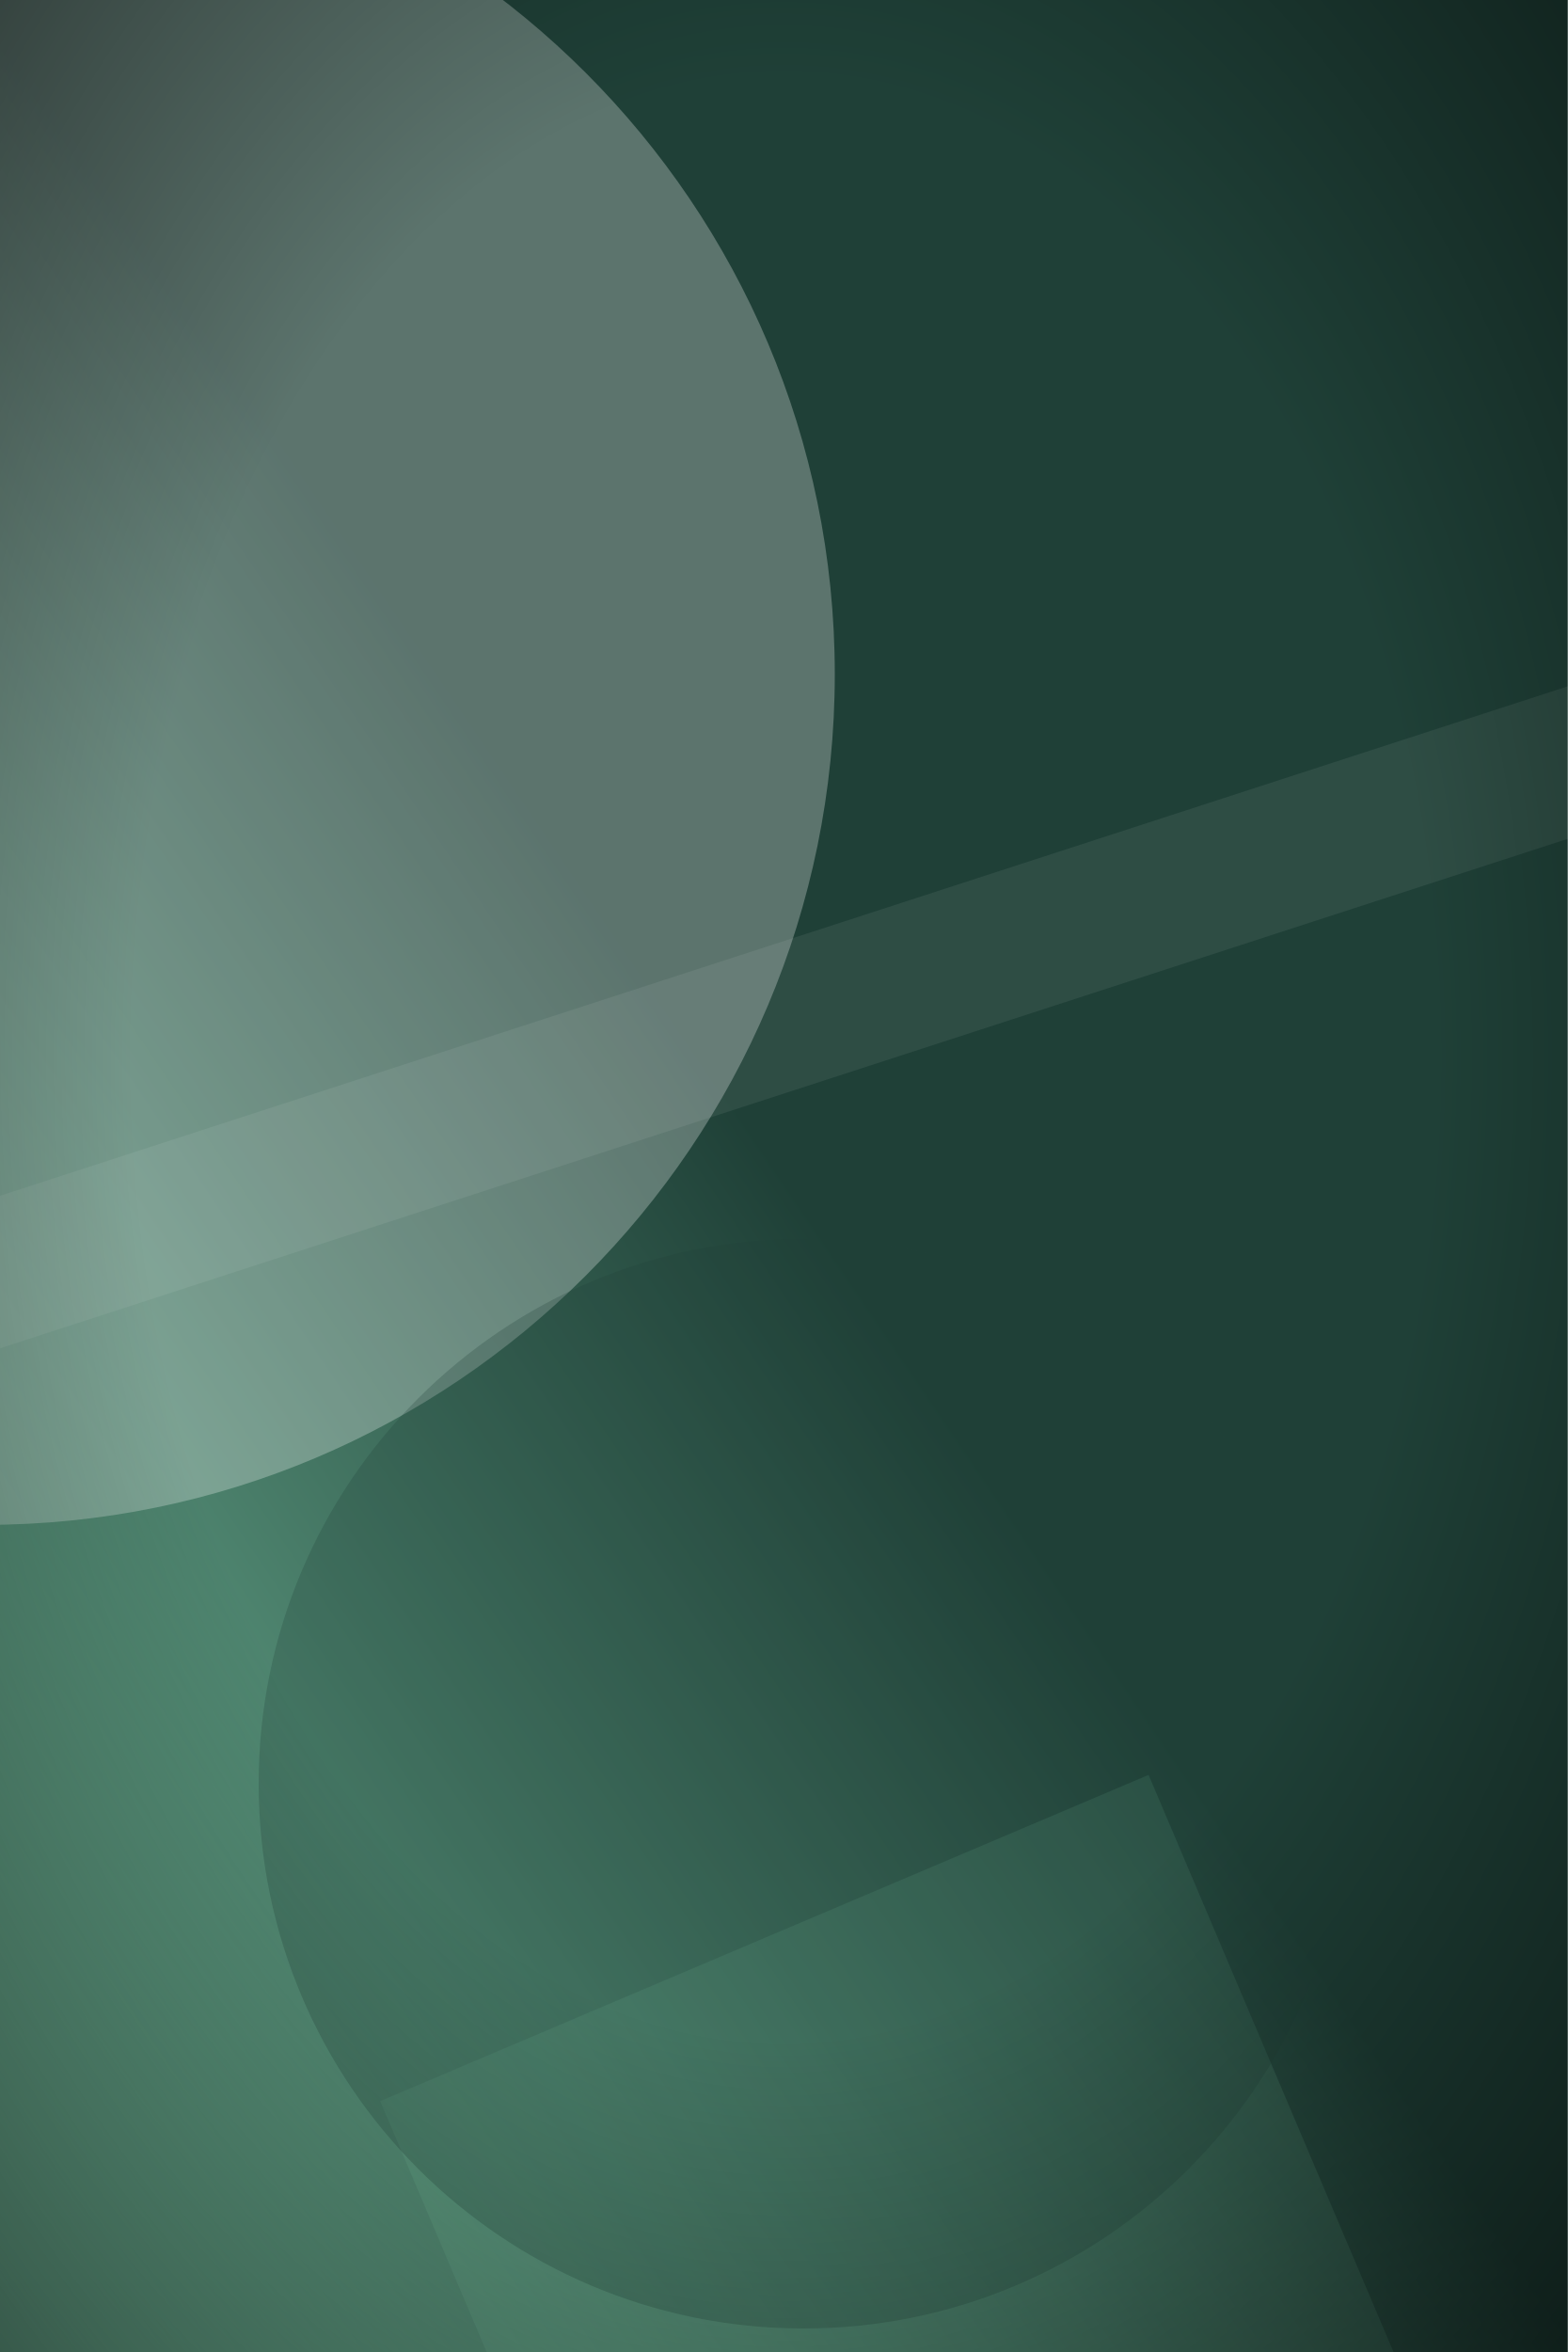
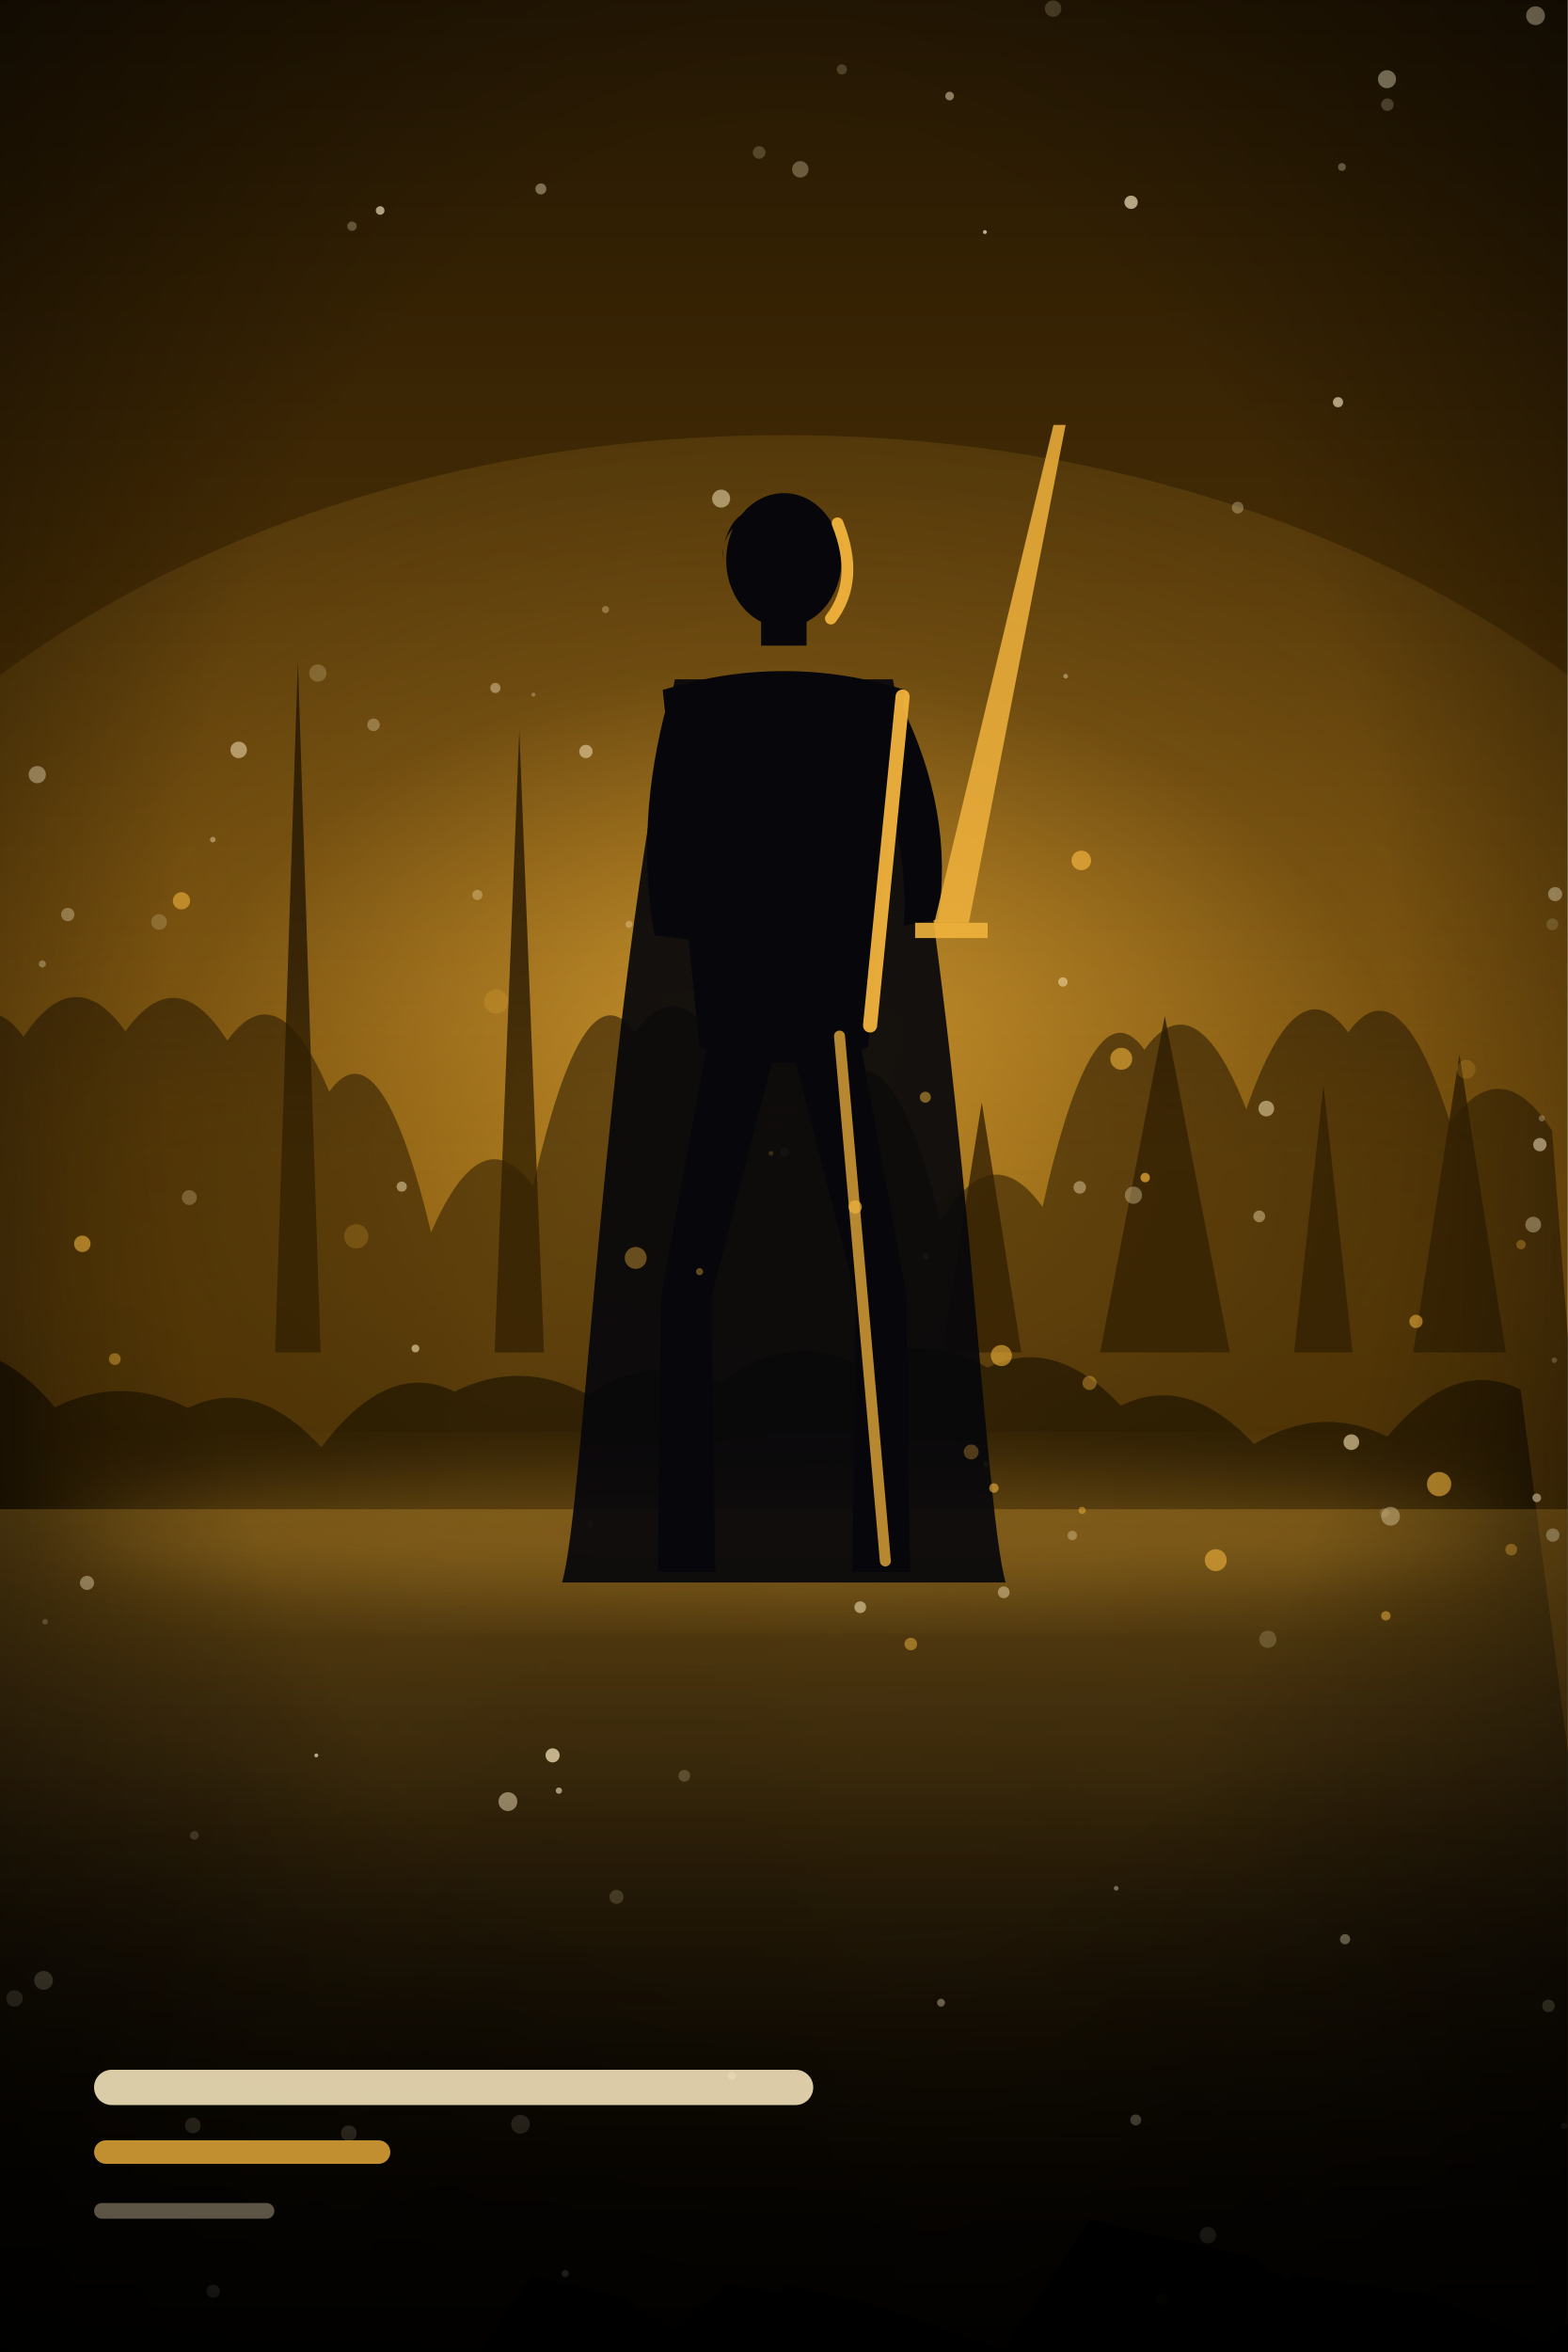
<svg xmlns="http://www.w3.org/2000/svg" viewBox="0 0 400 600" width="400" height="600">
  <defs>
-     <linearGradient id="g" gradientTransform="rotate(135)">
-       <stop offset="0" stop-color="#1f4037" />
-       <stop offset="1" stop-color="#99f2c8" />
-     </linearGradient>
-     <radialGradient id="v" cx="0.5" cy="0.45" r="0.75">
-       <stop offset="0.55" stop-color="#000" stop-opacity="0" />
-       <stop offset="1" stop-color="#000" stop-opacity="0.55" />
+     <linearGradient id="sky5" x1="0" y1="0" x2="0" y2="1">
+       <stop offset="0" stop-color="#241703" />
+       <stop offset=".55" stop-color="#6b4405" />
+       <stop offset="1" stop-color="#241703" />
+     </linearGradient>
+     <radialGradient id="halo5" cx=".5" cy=".42" r=".62">
+       <stop offset="0" stop-color="#f0b23c" stop-opacity=".85" />
+       <stop offset=".45" stop-color="#f0b23c" stop-opacity=".22" />
+       <stop offset="1" stop-color="#f0b23c" stop-opacity="0" />
    </radialGradient>
+     <linearGradient id="fig5" x1="0" y1="0" x2="0" y2="1">
+       <stop offset="0" stop-color="#000" stop-opacity=".92" />
+       <stop offset="1" stop-color="#000" stop-opacity=".99" />
+     </linearGradient>
+     <linearGradient id="floor5" x1="0" y1="0" x2="0" y2="1">
+       <stop offset="0" stop-color="#f0b23c" stop-opacity=".30" />
+       <stop offset="1" stop-color="#241703" stop-opacity="0" />
+     </linearGradient>
+     <radialGradient id="vig5" cx=".5" cy=".45" r=".78">
+       <stop offset=".5" stop-color="#000" stop-opacity="0" />
+       <stop offset="1" stop-color="#000" stop-opacity=".72" />
+     </radialGradient>
+     <linearGradient id="band5" x1="0" y1="0" x2="0" y2="1">
+       <stop offset="0" stop-color="#000" stop-opacity="0" />
+       <stop offset="1" stop-color="#000" stop-opacity=".85" />
+     </linearGradient>
+     <filter id="soft5" x="-30%" y="-30%" width="160%" height="160%">
+       <feGaussianBlur stdDeviation="9" />
+     </filter>
+     <filter id="mist5" x="-30%" y="-30%" width="160%" height="160%">
+       <feGaussianBlur stdDeviation="16" />
+     </filter>
  </defs>
-   <rect width="400" height="600" fill="url(#g)" />
-   <circle cx="-4" cy="172" r="217" fill="#ffffff" opacity="0.27" />
-   <rect x="97" y="536" width="213" height="362" transform="rotate(-23 97 536)" fill="#99f2c8" opacity="0.11" />
-   <circle cx="205" cy="455" r="139" fill="#1f4037" opacity="0.25" />
-   <rect x="-200" y="243" width="900" height="37" transform="rotate(-18 200 300)" fill="#ffffff" opacity="0.07" />
-   <rect width="400" height="600" fill="url(#v)" />
+   <rect width="400" height="600" fill="url(#sky5)" />
+   <ellipse cx="200.0" cy="315.0" rx="280.0" ry="204" fill="url(#halo5)" />
+   <polygon points="167.4,235.0 9.2,600 82.8,600" fill="#f0b23c" opacity="0.1" filter="url(#soft5)" />
+   <polygon points="167.4,235.0 228.1,600 324.8,600" fill="#f0b23c" opacity="0.1" filter="url(#soft5)" />
+   <polygon points="167.4,235.0 335.6,600 413.3,600" fill="#f0b23c" opacity="0.1" filter="url(#soft5)" />
+   <path d="M-20.0,284.1 Q-7.0,246.3 6.0,264.5 Q19.0,244.9 32.0,263.1 Q45.0,244.9 58.0,265.5 Q71.0,247.3 84.0,278.5 Q97.0,260.3 110.0,314.4 Q123.0,284.4 136.0,302.6 Q149.0,245.2 162.0,263.4 Q175.0,245.2 188.0,276.6 Q201.0,258.4 214.0,278.0 Q227.0,259.8 240.0,311.6 Q253.0,289.7 266.0,307.9 Q279.0,249.6 292.0,267.8 Q305.0,249.6 318.0,283.0 Q331.0,245.2 344.0,263.4 Q357.0,245.2 370.0,286.4 Q383.0,268.2 396.0,288.4 L420,600 L-20,600 Z" fill="#241703" opacity="0.6" />
+   <polygon points="126.2,345.0 132.5,186.3 138.8,345.0" fill="#241703" opacity="0.8" />
+   <polygon points="360.6,345.0 372.4,269.0 384.2,345.0" fill="#241703" opacity="0.8" />
+   <polygon points="280.7,345.0 297.2,259.2 313.8,345.0" fill="#241703" opacity="0.8" />
+   <polygon points="240.4,345.0 250.5,281.2 260.6,345.0" fill="#241703" opacity="0.8" />
+   <polygon points="70.2,345.0 76.0,168.7 81.8,345.0" fill="#241703" opacity="0.8" />
+   <polygon points="330.2,345.0 337.7,276.9 345.1,345.0" fill="#241703" opacity="0.8" />
+   <polygon points="406.2,345.0 419.5,178.1 432.9,345.0" fill="#241703" opacity="0.8" />
+   <path d="M-20.0,347.1 Q-3.0,338.7 14.0,359.0 Q31.0,350.6 48.0,359.2 Q65.0,350.8 82.0,369.2 Q99.0,346.6 116.0,355.0 Q133.0,346.6 150.0,355.8 Q167.0,344.4 184.0,352.8 Q201.0,339.4 218.0,347.8 Q235.0,339.4 252.0,348.9 Q269.0,340.5 286.0,358.6 Q303.0,350.2 320.0,368.4 Q337.0,358.1 354.0,366.5 Q371.0,346.1 388.0,354.5 L420,600 L-20,600 Z" fill="#000" opacity="0.6" />
+   <rect x="0" y="385.0" width="400" height="215.0" fill="url(#floor5)" />
+   <ellipse cx="200.0" cy="391.0" rx="184.0" ry="16" fill="#f0b23c" opacity=".3" filter="url(#soft5)" />
+   <circle cx="11.1" cy="505.2" r="2.4" fill="#ffeec4" opacity="0.4" />
+   <circle cx="-9.4" cy="276.6" r="1.7" fill="#ffeec4" opacity="0.7" />
+   <circle cx="251.6" cy="373.5" r="0.7" fill="#ffeec4" opacity="0.7" />
+   <circle cx="184.0" cy="127.2" r="2.3" fill="#ffeec4" opacity="0.5" />
+   <circle cx="198.6" cy="182.0" r="0.8" fill="#ffeec4" opacity="0.5" />
+   <circle cx="40.6" cy="235.2" r="2.0" fill="#ffeec4" opacity="0.2" />
+   <circle cx="391.8" cy="4.0" r="2.4" fill="#ffeec4" opacity="0.7" />
+   <circle cx="150.6" cy="388.8" r="0.8" fill="#ffeec4" opacity="0.5" />
+   <circle cx="138.0" cy="48.2" r="1.4" fill="#ffeec4" opacity="0.4" />
+   <circle cx="214.8" cy="17.7" r="1.3" fill="#ffeec4" opacity="0.2" />
+   <circle cx="121.8" cy="228.3" r="1.3" fill="#ffeec4" opacity="0.3" />
+   <circle cx="-7.9" cy="572.1" r="0.5" fill="#ffeec4" opacity="0.5" />
+   <circle cx="271.9" cy="172.5" r="0.6" fill="#ffeec4" opacity="0.4" />
+   <circle cx="154.5" cy="155.5" r="0.9" fill="#ffeec4" opacity="0.3" />
+   <circle cx="11.5" cy="413.7" r="0.7" fill="#ffeec4" opacity="0.3" />
+   <circle cx="341.4" cy="102.6" r="1.3" fill="#ffeec4" opacity="0.7" />
+   <circle cx="354.0" cy="26.7" r="1.6" fill="#ffeec4" opacity="0.3" />
+   <circle cx="95.3" cy="184.9" r="1.6" fill="#ffeec4" opacity="0.3" />
+   <circle cx="126.4" cy="175.5" r="1.3" fill="#ffeec4" opacity="0.4" />
+   <circle cx="219.5" cy="410.0" r="1.5" fill="#ffeec4" opacity="0.6" />
+   <circle cx="353.2" cy="385.9" r="1.2" fill="#ffeec4" opacity="0.2" />
+   <circle cx="395.1" cy="511.7" r="1.6" fill="#ffeec4" opacity="0.4" />
+   <circle cx="17.3" cy="233.3" r="1.7" fill="#ffeec4" opacity="0.4" />
+   <circle cx="392.1" cy="382.1" r="1.1" fill="#ffeec4" opacity="0.7" />
+   <circle cx="102.5" cy="302.7" r="1.3" fill="#ffeec4" opacity="0.6" />
+   <circle cx="142.6" cy="456.8" r="0.8" fill="#ffeec4" opacity="0.6" />
+   <circle cx="289.2" cy="304.9" r="2.2" fill="#ffeec4" opacity="0.4" />
+   <circle cx="396.6" cy="347.0" r="0.7" fill="#ffeec4" opacity="0.3" />
+   <circle cx="97.0" cy="53.7" r="1.1" fill="#ffeec4" opacity="0.7" />
+   <circle cx="54.4" cy="584.5" r="1.7" fill="#ffeec4" opacity="0.6" />
+   <circle cx="273.6" cy="391.7" r="1.2" fill="#ffeec4" opacity="0.4" />
+   <circle cx="354.8" cy="386.8" r="2.4" fill="#ffeec4" opacity="0.5" />
+   <circle cx="396.8" cy="228.1" r="1.8" fill="#ffeec4" opacity="0.5" />
+   <circle cx="353.9" cy="20.2" r="2.3" fill="#ffeec4" opacity="0.6" />
+   <circle cx="149.5" cy="191.7" r="1.7" fill="#ffeec4" opacity="0.5" />
+   <circle cx="81.1" cy="171.7" r="2.2" fill="#ffeec4" opacity="0.2" />
+   <circle cx="89.8" cy="57.7" r="1.2" fill="#ffeec4" opacity="0.3" />
+   <circle cx="22.2" cy="403.8" r="1.8" fill="#ffeec4" opacity="0.6" />
+   <circle cx="200.2" cy="293.9" r="1.2" fill="#ffeec4" opacity="0.5" />
+   <circle cx="399.1" cy="542.3" r="0.8" fill="#ffeec4" opacity="0.2" />
+   <circle cx="391.2" cy="312.4" r="2.0" fill="#ffeec4" opacity="0.5" />
+   <circle cx="204.2" cy="43.2" r="2.1" fill="#ffeec4" opacity="0.3" />
+   <circle cx="48.3" cy="305.5" r="1.9" fill="#ffeec4" opacity="0.3" />
+   <circle cx="288.6" cy="51.6" r="1.7" fill="#ffeec4" opacity="0.7" />
+   <circle cx="160.5" cy="235.8" r="0.9" fill="#ffeec4" opacity="0.3" />
+   <circle cx="251.3" cy="59.2" r="0.5" fill="#ffeec4" opacity="0.7" />
+   <circle cx="323.5" cy="418.2" r="2.2" fill="#ffeec4" opacity="0.2" />
+   <circle cx="80.7" cy="447.8" r="0.5" fill="#ffeec4" opacity="0.7" />
+   <circle cx="393.4" cy="285.3" r="0.8" fill="#ffeec4" opacity="0.4" />
+   <circle cx="106.0" cy="344.0" r="1.0" fill="#ffeec4" opacity="0.7" />
+   <circle cx="141.0" cy="447.8" r="1.8" fill="#ffeec4" opacity="0.7" />
+   <circle cx="256.1" cy="406.2" r="1.5" fill="#ffeec4" opacity="0.5" />
+   <circle cx="342.4" cy="42.6" r="1.0" fill="#ffeec4" opacity="0.4" />
+   <circle cx="392.9" cy="292.0" r="1.7" fill="#ffeec4" opacity="0.7" />
+   <circle cx="193.7" cy="38.9" r="1.6" fill="#ffeec4" opacity="0.2" />
+   <circle cx="296.4" cy="586.4" r="1.5" fill="#ffeec4" opacity="0.5" />
+   <circle cx="284.8" cy="481.7" r="0.6" fill="#ffeec4" opacity="0.5" />
+   <circle cx="271.2" cy="250.5" r="1.2" fill="#ffeec4" opacity="0.5" />
+   <circle cx="396.1" cy="235.8" r="1.5" fill="#ffeec4" opacity="0.2" />
+   <circle cx="54.3" cy="214.2" r="0.7" fill="#ffeec4" opacity="0.4" />
+   <circle cx="240.1" cy="510.9" r="1.0" fill="#ffeec4" opacity="0.6" />
+   <circle cx="308.2" cy="570.2" r="2.1" fill="#ffeec4" opacity="0.4" />
+   <circle cx="60.9" cy="191.3" r="2.1" fill="#ffeec4" opacity="0.5" />
+   <circle cx="315.8" cy="129.5" r="1.5" fill="#ffeec4" opacity="0.3" />
+   <circle cx="323.1" cy="282.8" r="2.0" fill="#ffeec4" opacity="0.6" />
+   <circle cx="344.8" cy="367.9" r="2.0" fill="#ffeec4" opacity="0.7" />
+   <circle cx="157.3" cy="483.9" r="1.8" fill="#ffeec4" opacity="0.2" />
+   <circle cx="132.8" cy="541.9" r="2.4" fill="#ffeec4" opacity="0.3" />
+   <circle cx="144.2" cy="580.0" r="0.9" fill="#ffeec4" opacity="0.6" />
+   <circle cx="10.8" cy="245.9" r="0.9" fill="#ffeec4" opacity="0.4" />
+   <circle cx="343.2" cy="494.7" r="1.3" fill="#ffeec4" opacity="0.6" />
+   <circle cx="49.6" cy="468.2" r="1.1" fill="#ffeec4" opacity="0.2" />
+   <circle cx="9.5" cy="197.6" r="2.2" fill="#ffeec4" opacity="0.5" />
+   <circle cx="174.6" cy="453.0" r="1.5" fill="#ffeec4" opacity="0.2" />
+   <circle cx="396.2" cy="391.6" r="1.7" fill="#ffeec4" opacity="0.5" />
+   <circle cx="275.5" cy="302.9" r="1.6" fill="#ffeec4" opacity="0.5" />
+   <circle cx="409.1" cy="240.9" r="0.7" fill="#ffeec4" opacity="0.4" />
+   <circle cx="218.6" cy="267.7" r="1.0" fill="#ffeec4" opacity="0.6" />
+   <circle cx="236.2" cy="320.5" r="0.8" fill="#ffeec4" opacity="0.7" />
+   <circle cx="129.6" cy="459.6" r="2.4" fill="#ffeec4" opacity="0.5" />
+   <circle cx="321.3" cy="310.3" r="1.5" fill="#ffeec4" opacity="0.5" />
+   <circle cx="3.7" cy="509.8" r="2.1" fill="#ffeec4" opacity="0.3" />
+   <circle cx="289.8" cy="540.8" r="1.4" fill="#ffeec4" opacity="0.6" />
+   <circle cx="-9.1" cy="226.3" r="0.6" fill="#ffeec4" opacity="0.6" />
+   <circle cx="268.7" cy="2.2" r="2.1" fill="#ffeec4" opacity="0.2" />
+   <circle cx="89.0" cy="544.2" r="2.0" fill="#ffeec4" opacity="0.4" />
+   <circle cx="136.1" cy="177.2" r="0.5" fill="#ffeec4" opacity="0.3" />
+   <circle cx="242.3" cy="24.5" r="1.1" fill="#ffeec4" opacity="0.5" />
+   <circle cx="49.2" cy="542.2" r="2.0" fill="#ffeec4" opacity="0.4" />
+   <circle cx="186.7" cy="529.5" r="1.0" fill="#ffeec4" opacity="0.6" />
+   <rect x="-20" y="265.0" width="440" height="150" fill="#6b4405" opacity=".22" filter="url(#mist5)" />
+   <g>
+     <path d="M172.2,173.3 C153.6,261.6 149.1,384.4 143.4,403.7 L256.6,403.7 C250.9,384.4 246.4,261.6 227.8,173.3 Z" fill="#06060b" opacity=".92" />
+     <path d="M181.3,261.6 L199.4,261.6 L181.6,330.6 L182.5,401.0 L167.8,401.0 L168.7,330.6 Z" fill="#06060b" />
+     <path d="M200.6,261.6 L218.7,261.6 L231.3,330.6 L232.2,401.0 L217.5,401.0 L218.4,330.6 Z" fill="#06060b" />
+     <path d="M169.1,176.0 Q200.0,166.4 230.9,176.0 L221.5,267.1 Q200.0,275.4 178.5,267.1 Z" fill="#06060b" />
+     <path d="M170.3,179.3 q-8.3,30.4 -3.3,59.3 l8.8,1.1 q-1.1,-30.4 7.2,-56.6 Z" fill="#06060b" />
+     <path d="M229.7,179.3 q13.8,27.6 9.7,55.2 l-8.8,1.7 q1.7,-26.2 -12.4,-52.4 Z" fill="#06060b" />
+     <rect x="194.2" y="152.3" width="11.6" height="12.4" fill="#06060b" />
+     <ellipse cx="200.0" cy="142.9" rx="14.7" ry="17.1" fill="#06060b" />
+     <path d="M184.3,141.2 q3.4,-22.2 31.5,-1.0 q-5.1,-9.4 -15.7,-8.9 q-16.3,-0.3 -15.7,11.6 Z" fill="#06060b" />
+     <g opacity=".95" stroke="#f0b23c" fill="none" stroke-linecap="round">
+       <path d="M213.7,133.5 q5.8,14.5 -1.7,24.3" stroke-width="3.0" />
+       <path d="M230.3,177.7 L222.0,261.6" stroke-width="3.6" />
+       <path d="M214.2,264.3 L225.9,398.2" stroke-width="2.8" opacity=".8" />
+     </g>
+   </g>
+   <g>
+     <polygon points="238.4,235.4 247.2,235.4 271.9,108.4 268.8,108.4" fill="#f0b23c" opacity=".85" />
+     <rect x="233.5" y="235.4" width="18.5" height="3.9" fill="#f0b23c" opacity=".9" />
+   </g>
+   <circle cx="21.0" cy="317.3" r="2.1" fill="#f0b23c" opacity="0.7" />
+   <circle cx="29.3" cy="346.7" r="1.5" fill="#f0b23c" opacity="0.5" />
+   <circle cx="218.2" cy="307.9" r="1.7" fill="#f0b23c" opacity="0.7" />
+   <circle cx="276.1" cy="385.3" r="0.9" fill="#f0b23c" opacity="0.5" />
+   <circle cx="374.1" cy="272.8" r="2.4" fill="#f0b23c" opacity="0.2" />
+   <circle cx="253.6" cy="379.6" r="1.2" fill="#f0b23c" opacity="0.6" />
+   <circle cx="178.5" cy="324.4" r="0.9" fill="#f0b23c" opacity="0.4" />
+   <circle cx="247.8" cy="370.4" r="1.9" fill="#f0b23c" opacity="0.3" />
+   <circle cx="361.3" cy="337.1" r="1.7" fill="#f0b23c" opacity="0.6" />
+   <circle cx="236.1" cy="279.9" r="1.4" fill="#f0b23c" opacity="0.5" />
+   <circle cx="46.3" cy="229.8" r="2.2" fill="#f0b23c" opacity="0.6" />
+   <circle cx="275.9" cy="219.5" r="2.5" fill="#f0b23c" opacity="0.7" />
+   <circle cx="353.6" cy="412.2" r="1.2" fill="#f0b23c" opacity="0.6" />
+   <circle cx="388.1" cy="317.5" r="1.2" fill="#f0b23c" opacity="0.4" />
+   <circle cx="286.1" cy="270.1" r="2.8" fill="#f0b23c" opacity="0.6" />
+   <circle cx="367.2" cy="378.6" r="3.1" fill="#f0b23c" opacity="0.7" />
+   <circle cx="126.6" cy="255.5" r="3.1" fill="#f0b23c" opacity="0.2" />
+   <circle cx="162.2" cy="320.9" r="2.8" fill="#f0b23c" opacity="0.4" />
+   <circle cx="232.4" cy="419.4" r="1.6" fill="#f0b23c" opacity="0.5" />
+   <circle cx="278.0" cy="352.8" r="1.8" fill="#f0b23c" opacity="0.4" />
+   <circle cx="255.5" cy="345.8" r="2.7" fill="#f0b23c" opacity="0.6" />
+   <circle cx="90.9" cy="315.4" r="3.1" fill="#f0b23c" opacity="0.2" />
+   <circle cx="310.2" cy="398.0" r="2.8" fill="#f0b23c" opacity="0.6" />
+   <circle cx="196.7" cy="294.2" r="0.6" fill="#f0b23c" opacity="0.2" />
+   <circle cx="292.2" cy="300.4" r="1.2" fill="#f0b23c" opacity="0.7" />
+   <circle cx="385.6" cy="395.3" r="1.5" fill="#f0b23c" opacity="0.5" />
+   <path d="M122.6,600 L135.4,580.5 L158.7,586.0 L180.9,600 Z" fill="#000" opacity=".85" />
+   <path d="M188.6,600 L200.4,582.8 L221.7,587.6 L242.0,600 Z" fill="#000" opacity=".85" />
+   <path d="M389.1,600 L414.5,583.7 L460.6,588.2 L504.5,600 Z" fill="#000" opacity=".85" />
+   <path d="M310.0,600 L329.4,580.0 L364.8,585.6 L398.4,600 Z" fill="#000" opacity=".85" />
+   <path d="M164.9,600 L185.2,582.9 L222.3,587.7 L257.4,600 Z" fill="#000" opacity=".85" />
+   <path d="M255.5,600 L278.0,566.2 L319.0,575.7 L357.9,600 Z" fill="#000" opacity=".85" />
+   <rect width="400" height="600" fill="url(#vig5)" />
+   <rect x="0" y="450" width="400" height="150" fill="url(#band5)" />
+   <rect x="24" y="528" width="183.5" height="9" rx="4.5" fill="#ffeec4" opacity=".85" />
+   <rect x="24" y="546" width="75.6" height="6" rx="3" fill="#f0b23c" opacity=".8" />
+   <rect x="24" y="562" width="46" height="4" rx="2" fill="#ffeec4" opacity=".35" />
</svg>
